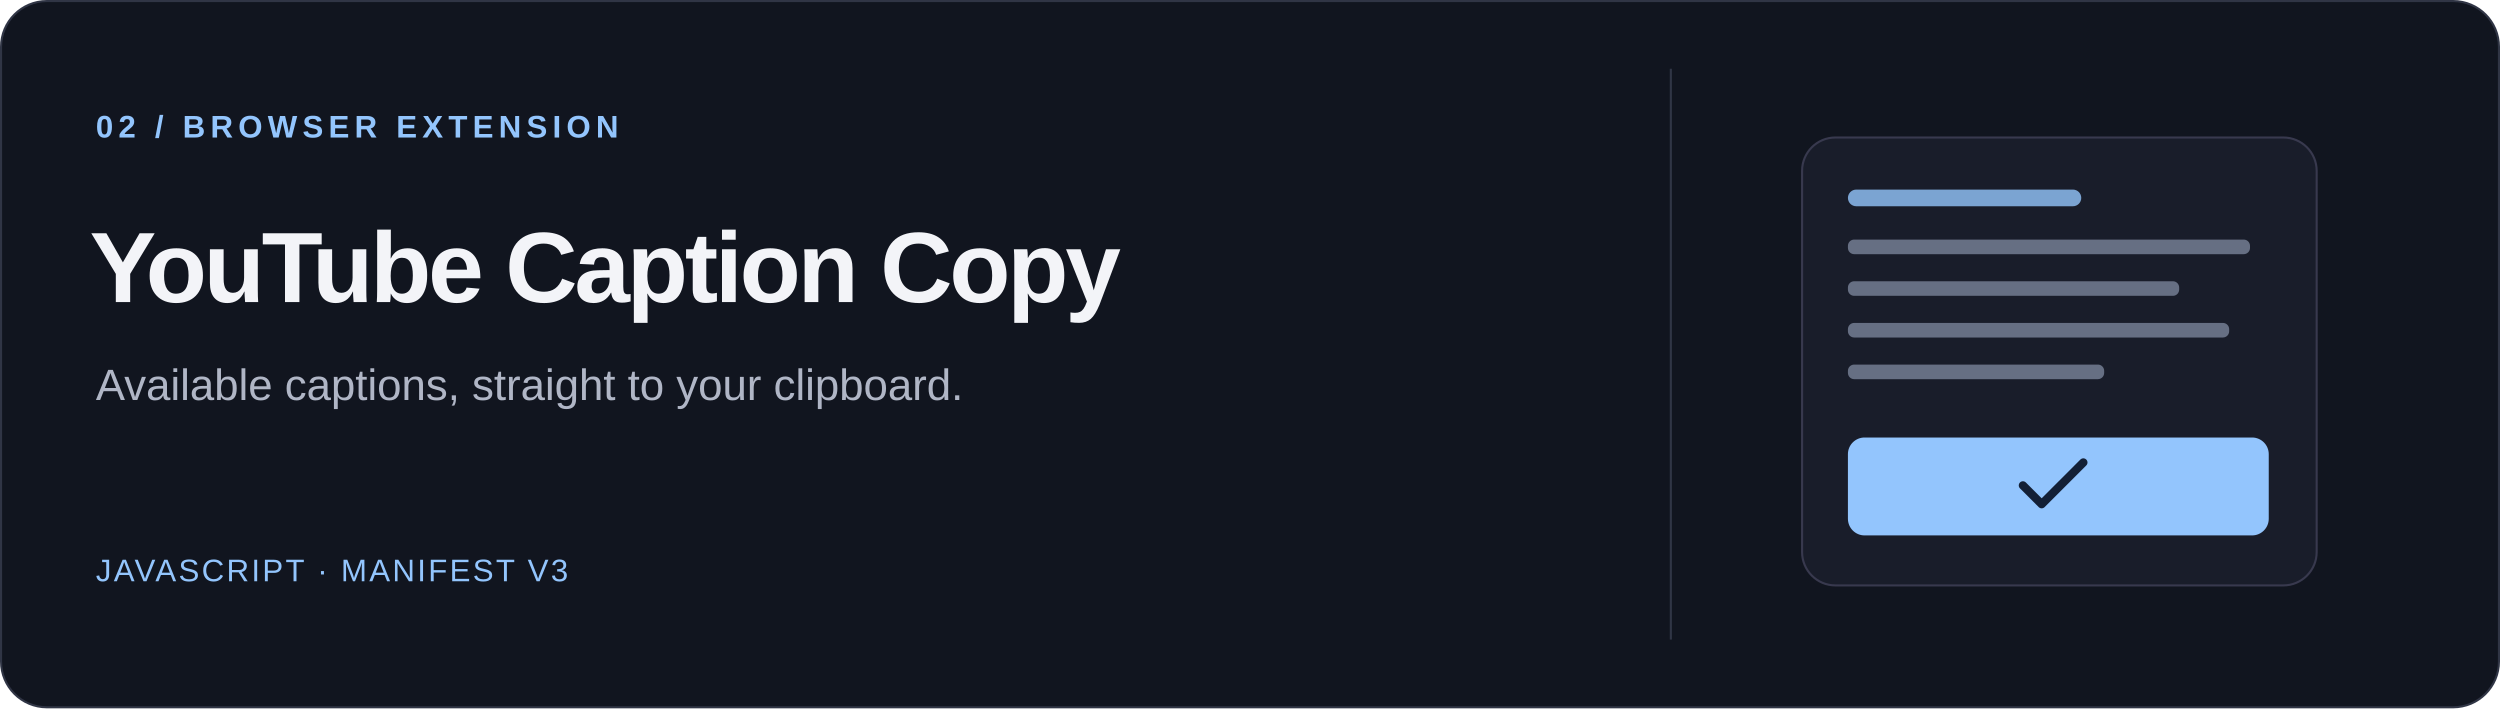
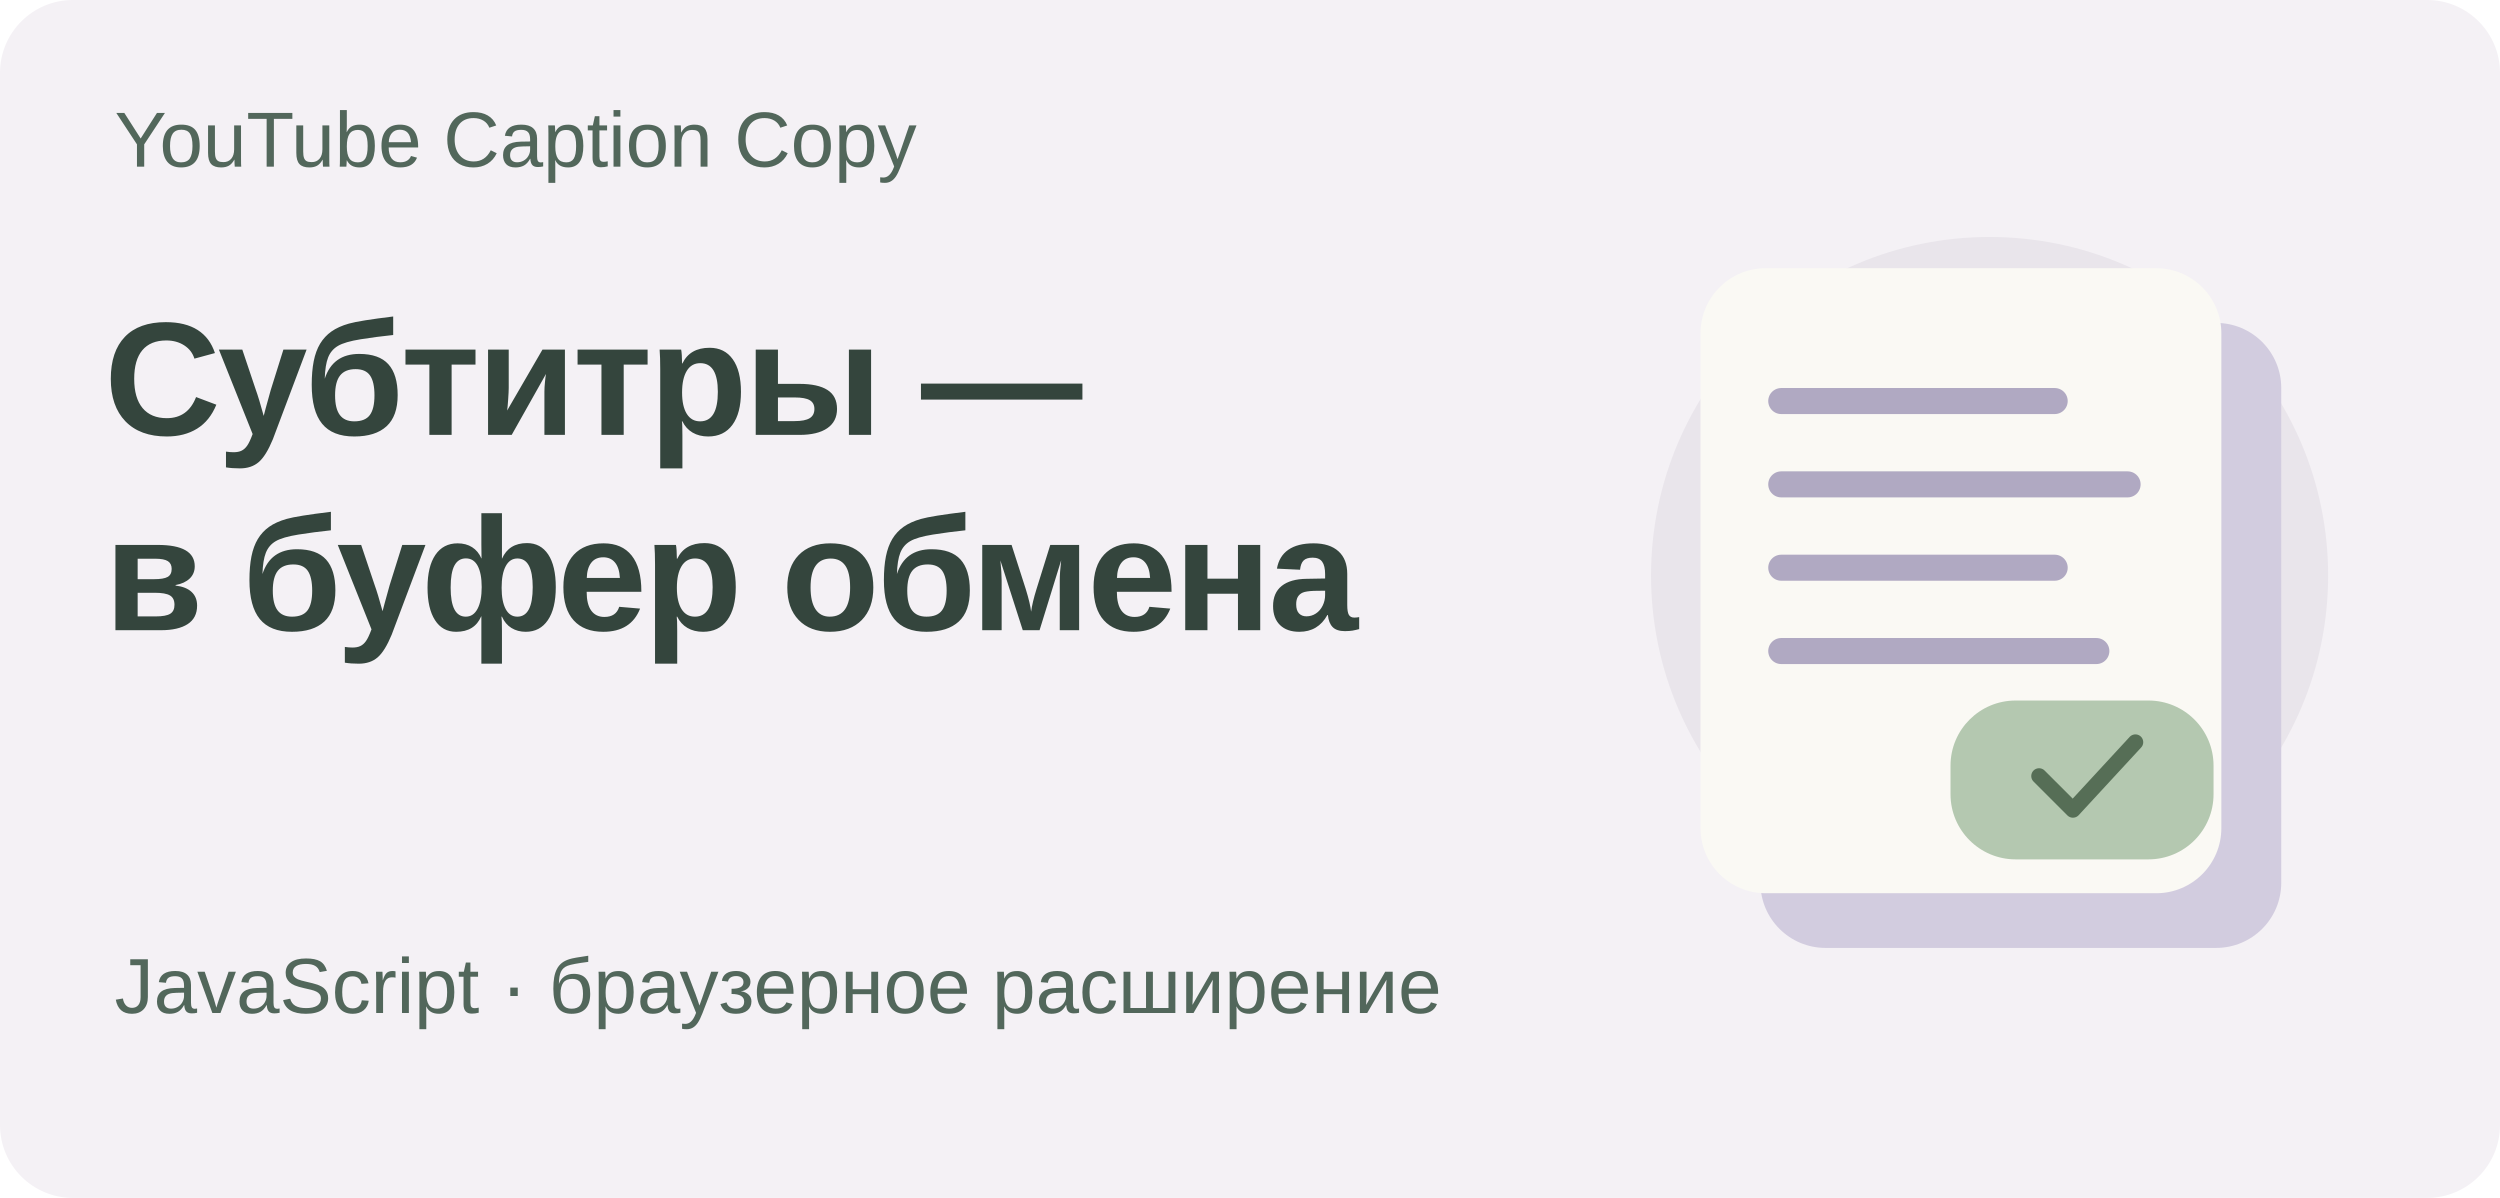
- <svg xmlns="http://www.w3.org/2000/svg" width="1200" height="340" viewBox="0 0 1200 340" role="img" aria-labelledby="title">
-   <rect x=".5" y=".5" width="1199" height="339" rx="22" fill="#11151f" stroke="#303545" />
-   <path d="M802 33v274" stroke="#303545" />
-   <g font-family="Arial, Helvetica, sans-serif">
-     <text x="46" y="66" fill="#93c5fd" font-size="15" font-weight="700" letter-spacing="2.5">02 / BROWSER EXTENSION</text>
-     <text x="43" y="145" fill="#f3f4f8" font-size="48" font-weight="700" letter-spacing="-1.5">YouTube Caption Copy</text>
-     <text x="46" y="192" fill="#b0b6c6" font-size="21">Available captions, straight to your clipboard.</text>
-     <text x="46" y="279" fill="#93c5fd" font-size="15" letter-spacing="1.1">JAVASCRIPT · MANIFEST V3</text>
+ <svg xmlns="http://www.w3.org/2000/svg" width="960" height="460" viewBox="0 0 960 460" role="img" aria-labelledby="title description">
+   <rect width="960" height="460" rx="28" fill="#f4f1f5" />
+   <g font-family="-apple-system, BlinkMacSystemFont, 'Segoe UI', Arial, sans-serif">
+     <text x="44" y="64" fill="#52675b" font-size="30">YouTube Caption Copy</text>
+     <text x="40" y="167" fill="#34453d" font-size="62" font-weight="650" letter-spacing="-1.2">Субтитры —</text>
+     <text x="40" y="242" fill="#34453d" font-size="62" font-weight="650" letter-spacing="-1.2">в буфер обмена</text>
+     <text x="44" y="389" fill="#52675b" font-size="30">JavaScript · браузерное расширение</text>
  </g>
-   <rect x="865" y="66" width="247" height="215" rx="16" fill="#191d2a" stroke="#38394e" />
-   <rect x="887" y="91" width="112" height="8" rx="4" fill="#93c5fd" opacity=".8" />
-   <rect x="887" y="115" width="193" height="7" rx="3" fill="#666f83" />
-   <rect x="887" y="135" width="159" height="7" rx="3" fill="#666f83" />
-   <rect x="887" y="155" width="183" height="7" rx="3" fill="#666f83" />
-   <rect x="887" y="175" width="123" height="7" rx="3" fill="#666f83" />
-   <rect x="887" y="210" width="202" height="47" rx="8" fill="#93c5fd" />
-   <path d="m971 233 9 9 20-20" fill="none" stroke="#132036" stroke-width="4" stroke-linecap="round" stroke-linejoin="round" />
+   <g transform="translate(657 87)">
+     <circle cx="107" cy="134" r="130" fill="#e9e5eb" />
+     <rect x="19" y="37" width="200" height="240" rx="25" fill="#d2ccdf" />
+     <rect x="-4" y="16" width="200" height="240" rx="25" fill="#faf9f4" />
+     <path d="M27 67h105M27 99h133M27 131h105M27 163h121" fill="none" stroke="#b0a9c2" stroke-width="10" stroke-linecap="round" />
+     <rect x="92" y="182" width="101" height="61" rx="25" fill="#b4c8b0" />
+     <path d="m126 211 13 13 24-26" fill="none" stroke="#566e56" stroke-width="6" stroke-linecap="round" stroke-linejoin="round" />
+   </g>
</svg>
